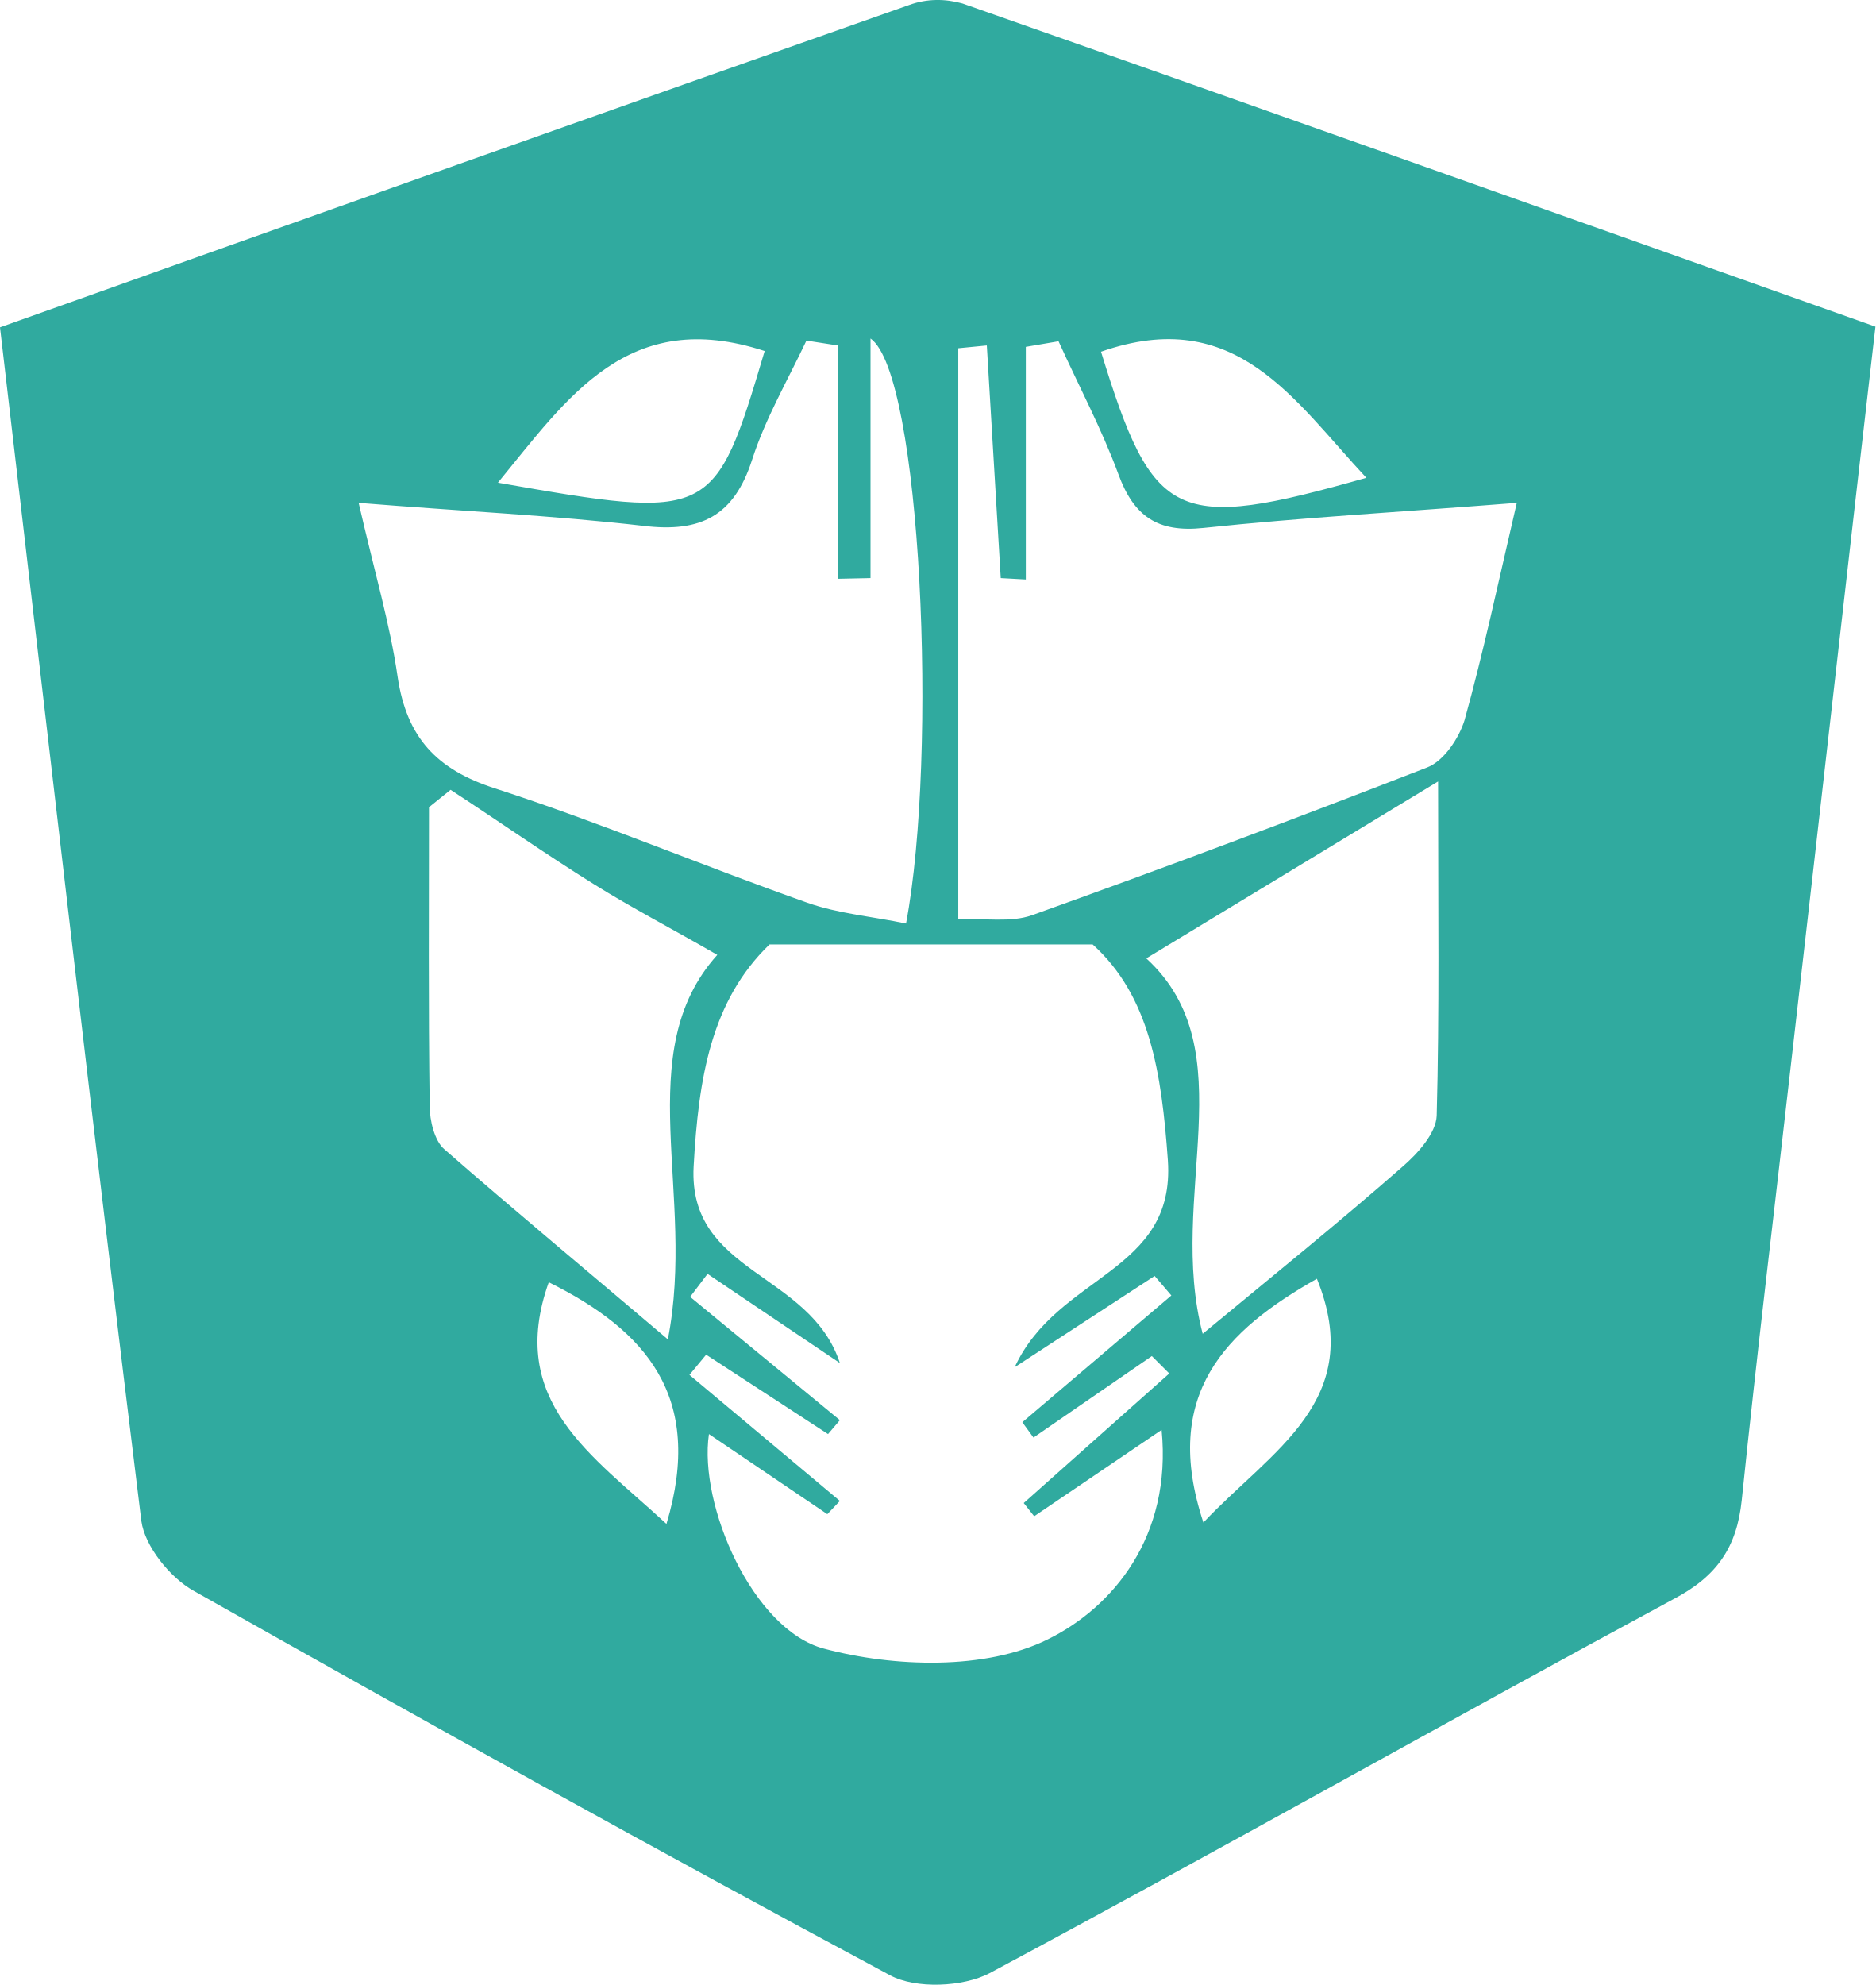
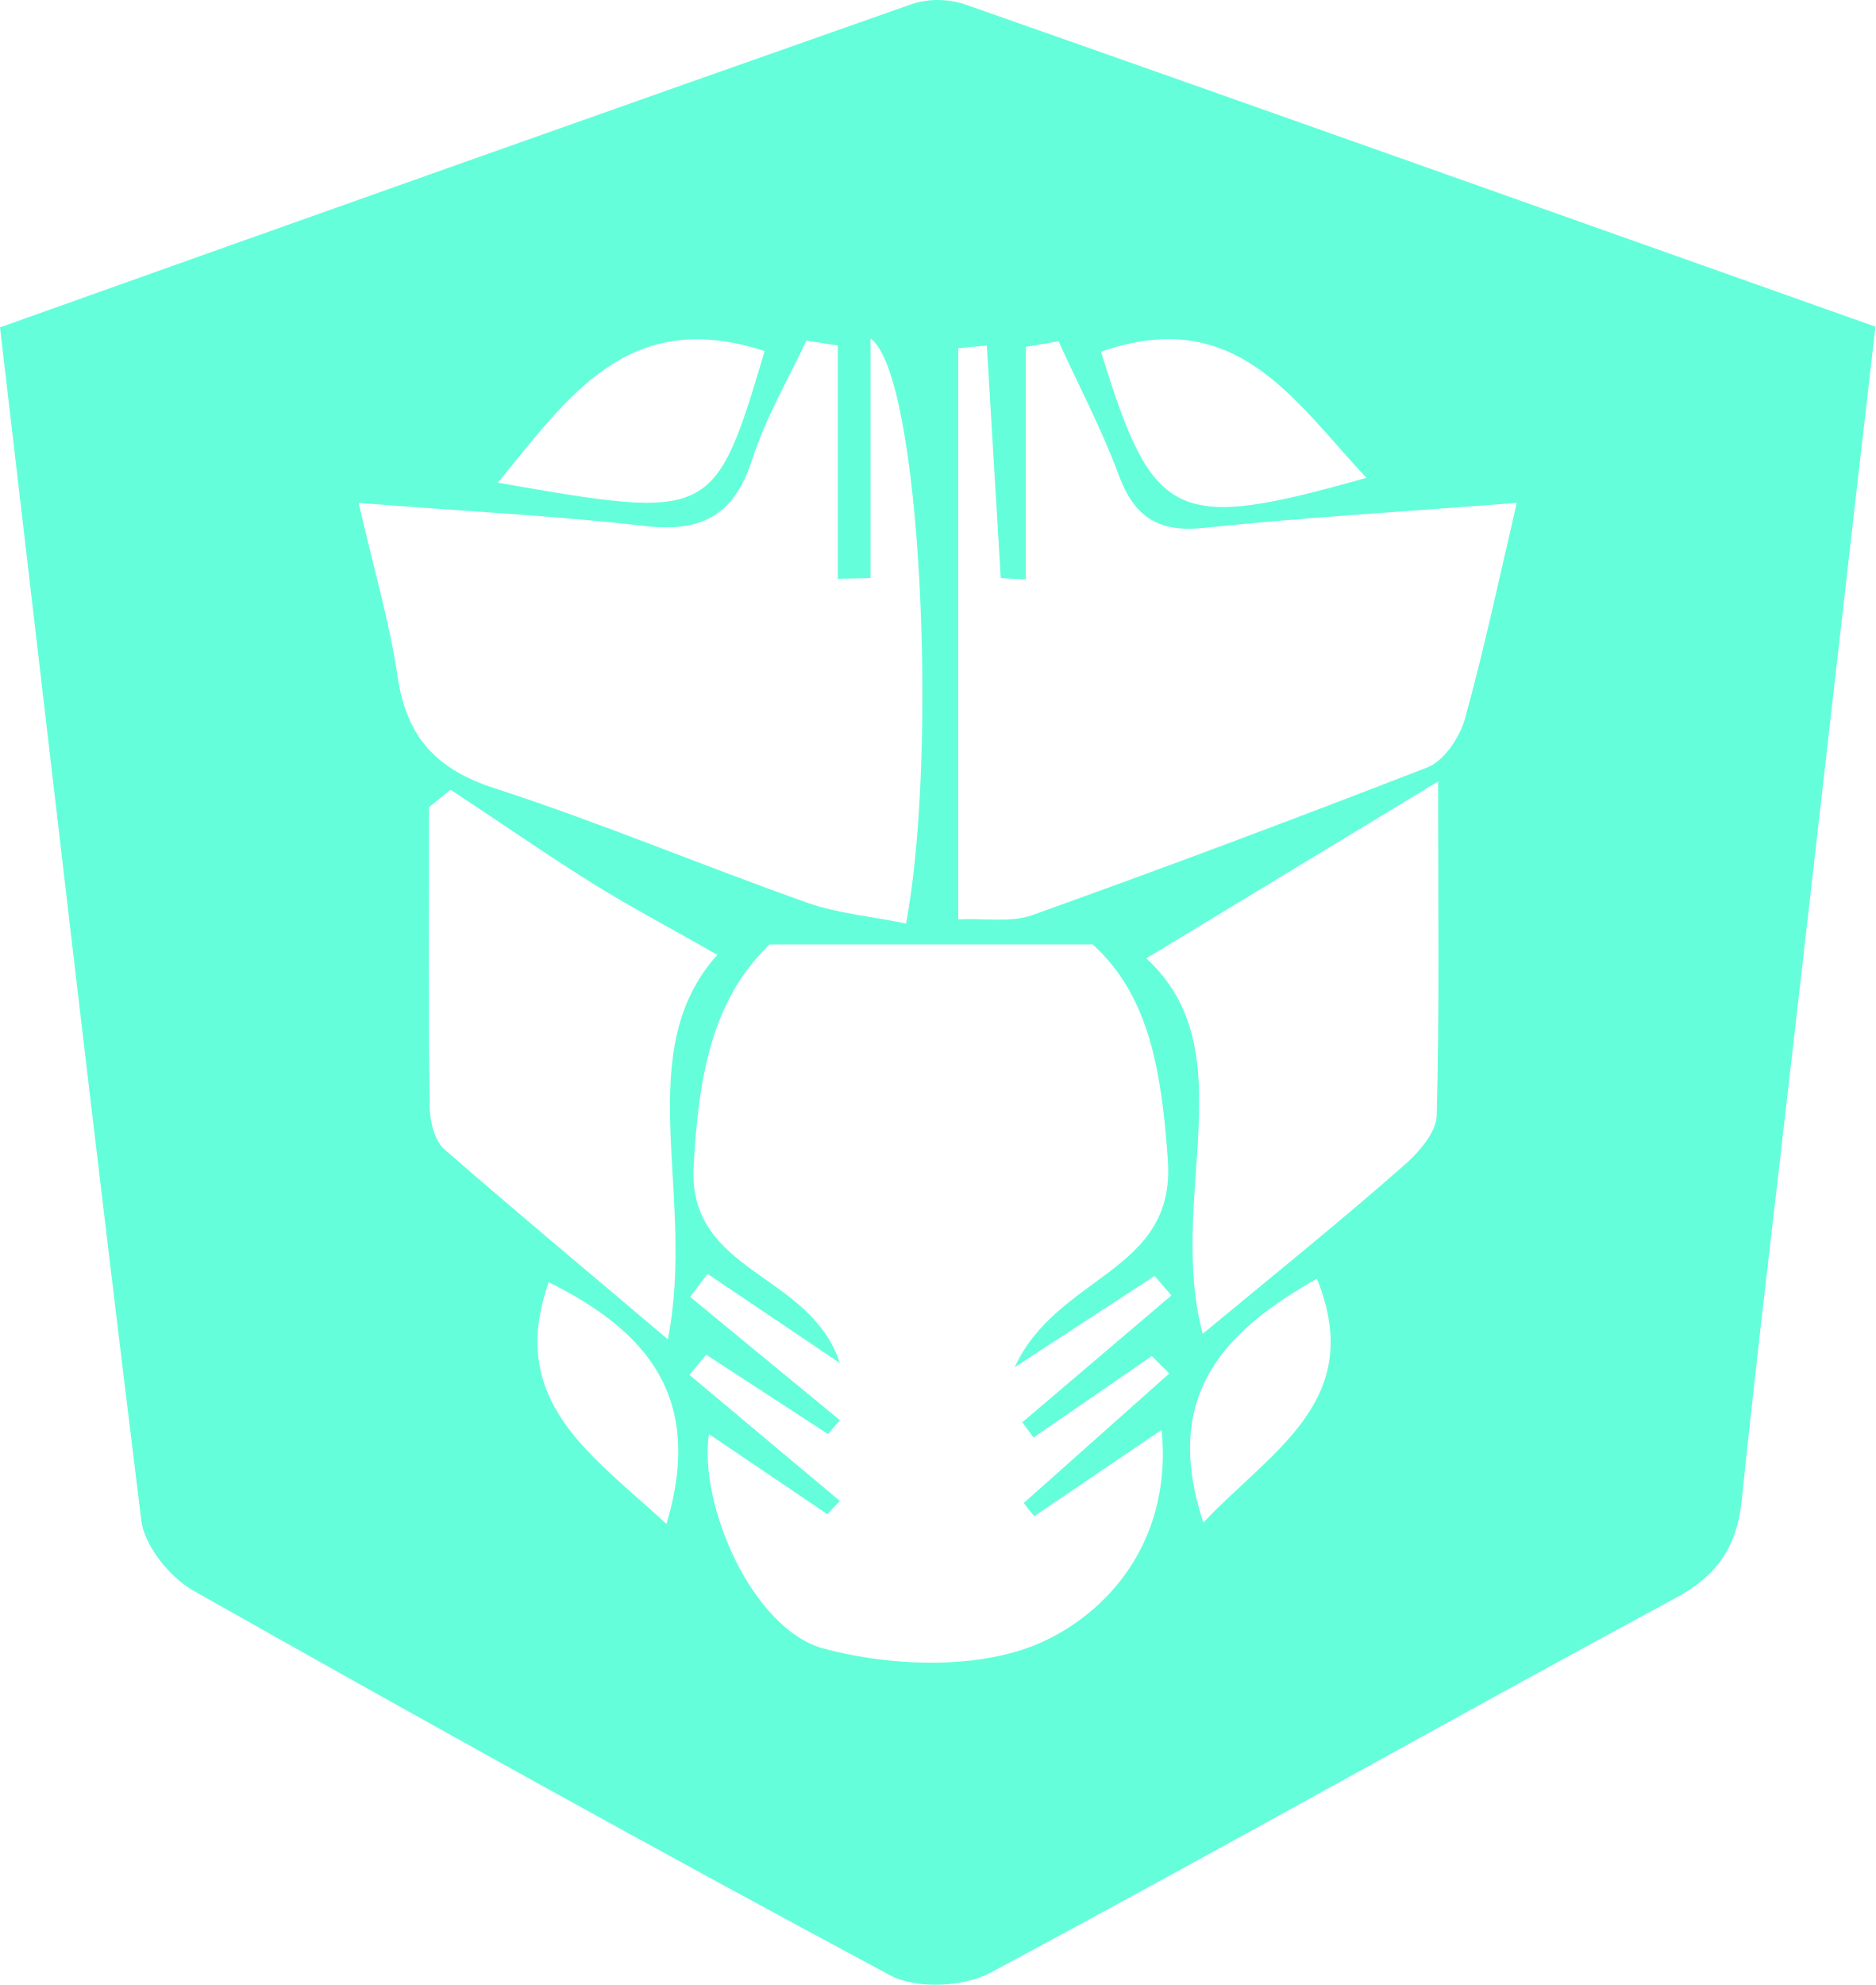
<svg xmlns="http://www.w3.org/2000/svg" version="1.1" id="Layer_1" x="0px" y="0px" viewBox="0 0 269.3 285" style="enable-background:new 0 0 269.3 285;" xml:space="preserve">
  <style type="text/css">
- 	.st0{fill:#30aa9f;}
+ 	.st0{fill:#64ffda;}
</style>
  <path class="st0" d="M0,47C44.3,31.2,87.4,15.9,130.6,0.7c2.5-0.9,5.1-0.9,7.6-0.2c43.6,15.3,87.1,30.8,131.1,46.4  c-4.1,35.4-8,70.1-12,104.8c-2.4,21.2-5,42.4-7.2,63.7c-0.7,6.7-3.5,10.9-9.8,14.2c-32.8,17.7-65.3,36.1-98.2,53.7  c-3.8,2-10.6,2.3-14.3,0.3c-33.6-18-66.9-36.5-100-55.2c-3.4-1.9-7-6.4-7.5-10C13.3,161.7,6.8,105,0,47z M101.8,205.9  c-1.5,10.2,6.3,28.1,16.5,30.8c10.1,2.7,23.2,3.1,32.1-1.3c9.4-4.6,17.9-14.8,16.4-30.1l-18.3,12.4l-1.5-1.9l20.9-18.6l-2.5-2.5  l-17,11.7l-1.6-2.2l21.4-18.2l-2.4-2.8l-20.1,13.1c6.2-13.4,23.1-13.5,22-29.7c-0.9-12.6-2.6-23.6-10.8-31h-46.4  c-8.4,8.1-10.2,19.2-10.9,31.9c-0.8,15.4,16.7,15.1,21,28.2l-19-12.8l-2.5,3.3l21.5,17.7l-1.7,2l-17.5-11.4l-2.4,2.9l21.6,18.1  l-1.8,1.9L101.8,205.9z M51.5,72.2c2.3,10,4.5,17.4,5.6,25c1.3,8.7,5.6,13.3,14,16c15.1,4.9,29.8,11.1,44.8,16.4  c4.5,1.6,9.5,2,14.2,3c4.6-24.3,2.2-78.9-5.1-84V83l-4.7,0.1V49.6l-4.5-0.7c-2.7,5.7-5.9,11.2-7.8,17.1c-2.6,8.1-7.4,10.5-15.6,9.5  C79.4,74,66.3,73.4,51.5,72.2z M217.8,72.2c-16.5,1.3-30.8,2.1-45,3.6c-6.6,0.7-10-1.7-12.2-7.7c-2.4-6.5-5.7-12.7-8.6-19.1  l-4.7,0.8v33.4l-3.6-0.2l-2-33.4l-4.1,0.4V132c3.8-0.2,7.5,0.5,10.6-0.6c19-6.8,37.9-13.9,56.7-21.2c2.4-0.9,4.6-4.2,5.4-6.8  C213,93.7,215.1,83.8,217.8,72.2L217.8,72.2z M172.7,191.5c10.4-8.6,19.7-16.1,28.7-24c2.2-1.9,4.8-4.8,4.9-7.3  c0.4-14.9,0.2-29.8,0.2-48l-41.9,25.4C179,150.8,167.5,171.8,172.7,191.5z M64.7,113.4l-3.1,2.5c0,14.3-0.1,28.6,0.1,42.9  c0,2.1,0.7,5,2.1,6.2c10.3,9,20.8,17.7,32.1,27.3c4.1-20.8-5.5-41.2,7.1-55.2c-6.4-3.7-12.2-6.7-17.8-10.2  C78.3,122.6,71.6,117.9,64.7,113.4L64.7,113.4z M109.8,50.4C90.2,44,81.6,57,71.5,69.3C102.3,74.7,102.6,74.6,109.8,50.4L109.8,50.4  z M158.1,50.5c7.5,24.4,10.6,25.9,38.1,18.1C185.8,57.5,177.5,43.7,158.1,50.5L158.1,50.5z M95.7,218.8c5.5-18.3-3-27.8-16.9-34.7  C72.7,201.2,85,208.9,95.7,218.8z M172.8,218.6c9.8-10.4,23.4-17.5,16.3-35C176,191,166.7,200.2,172.8,218.6z" />
</svg>
